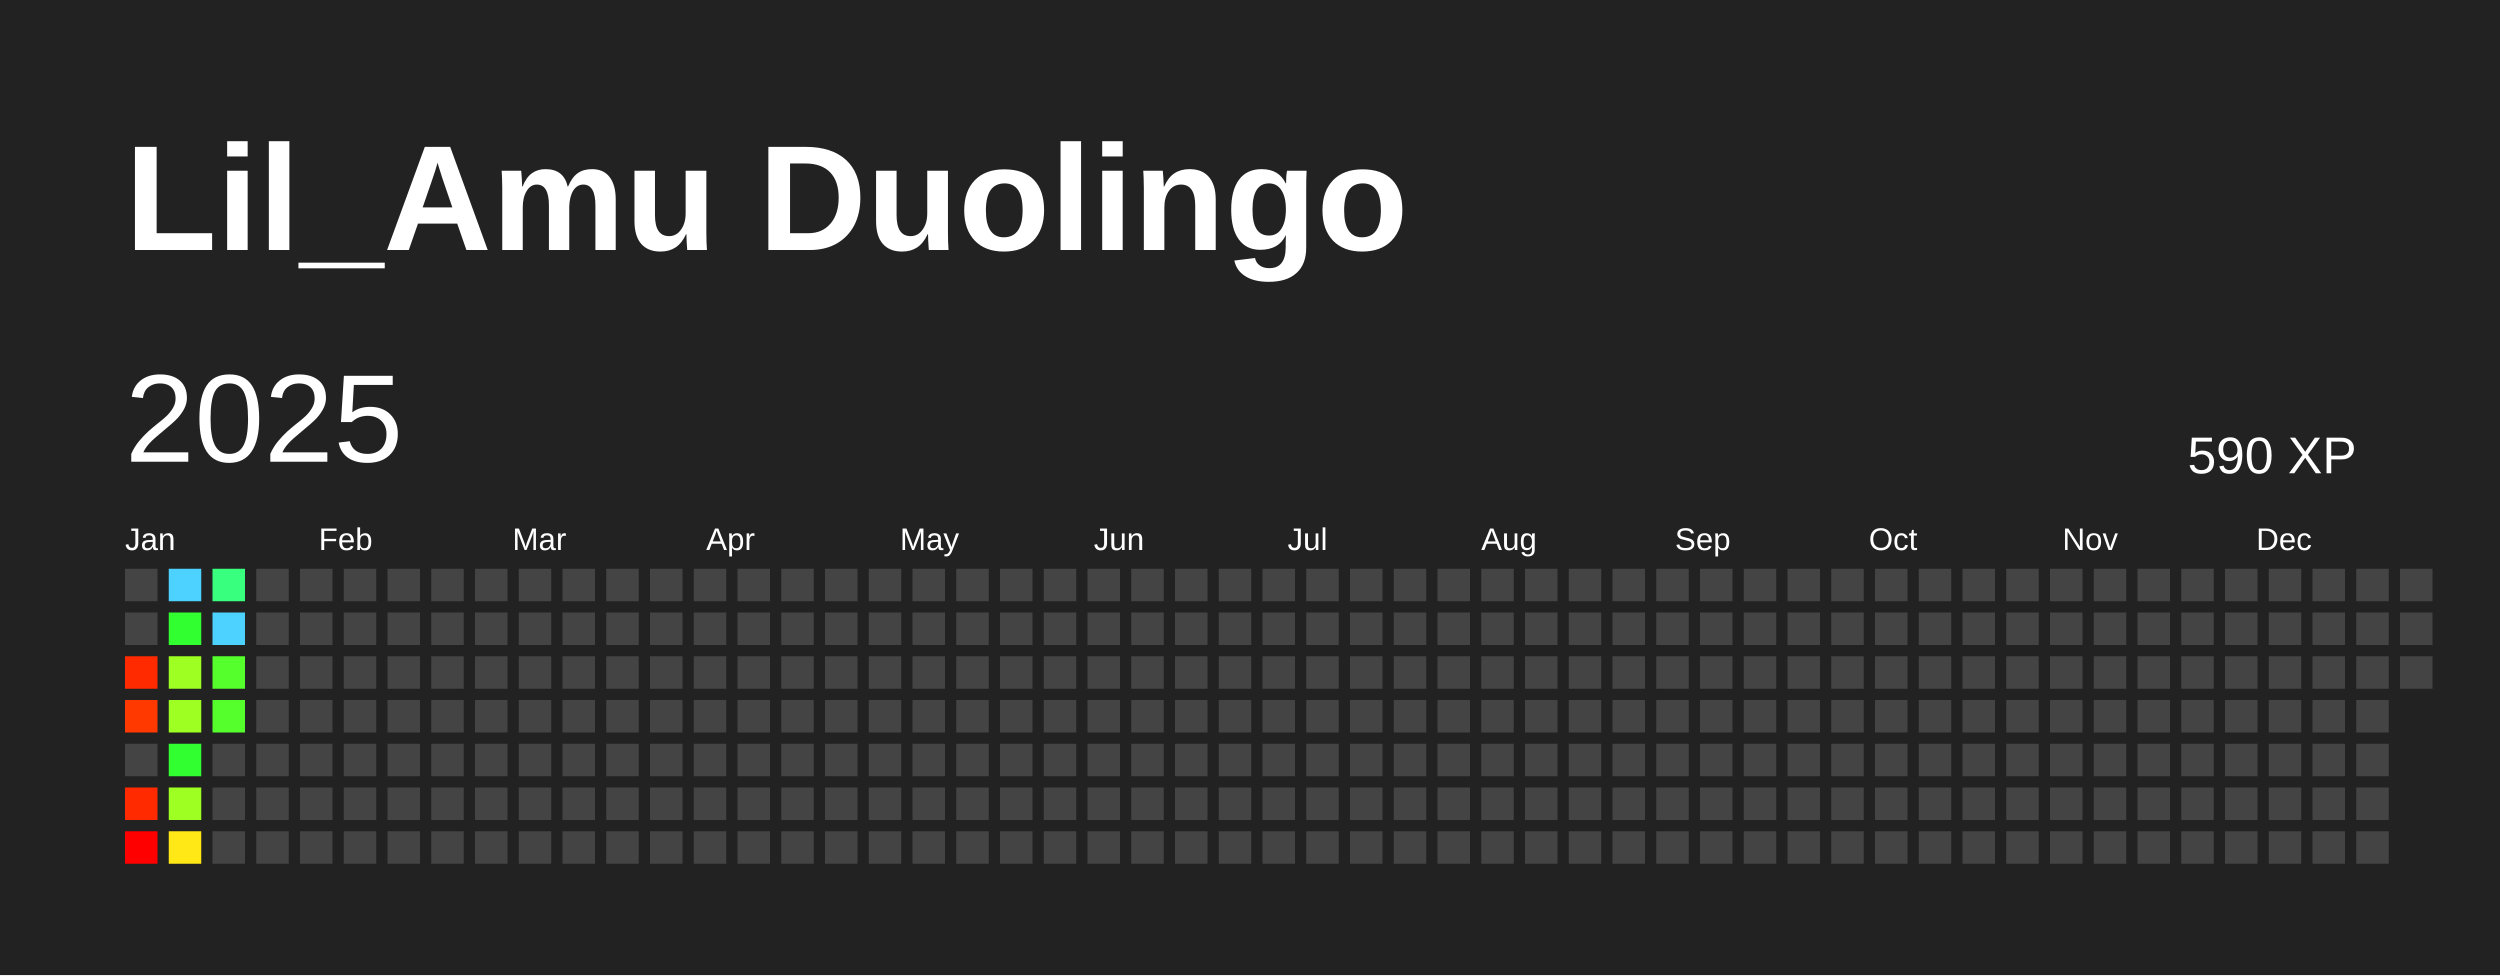
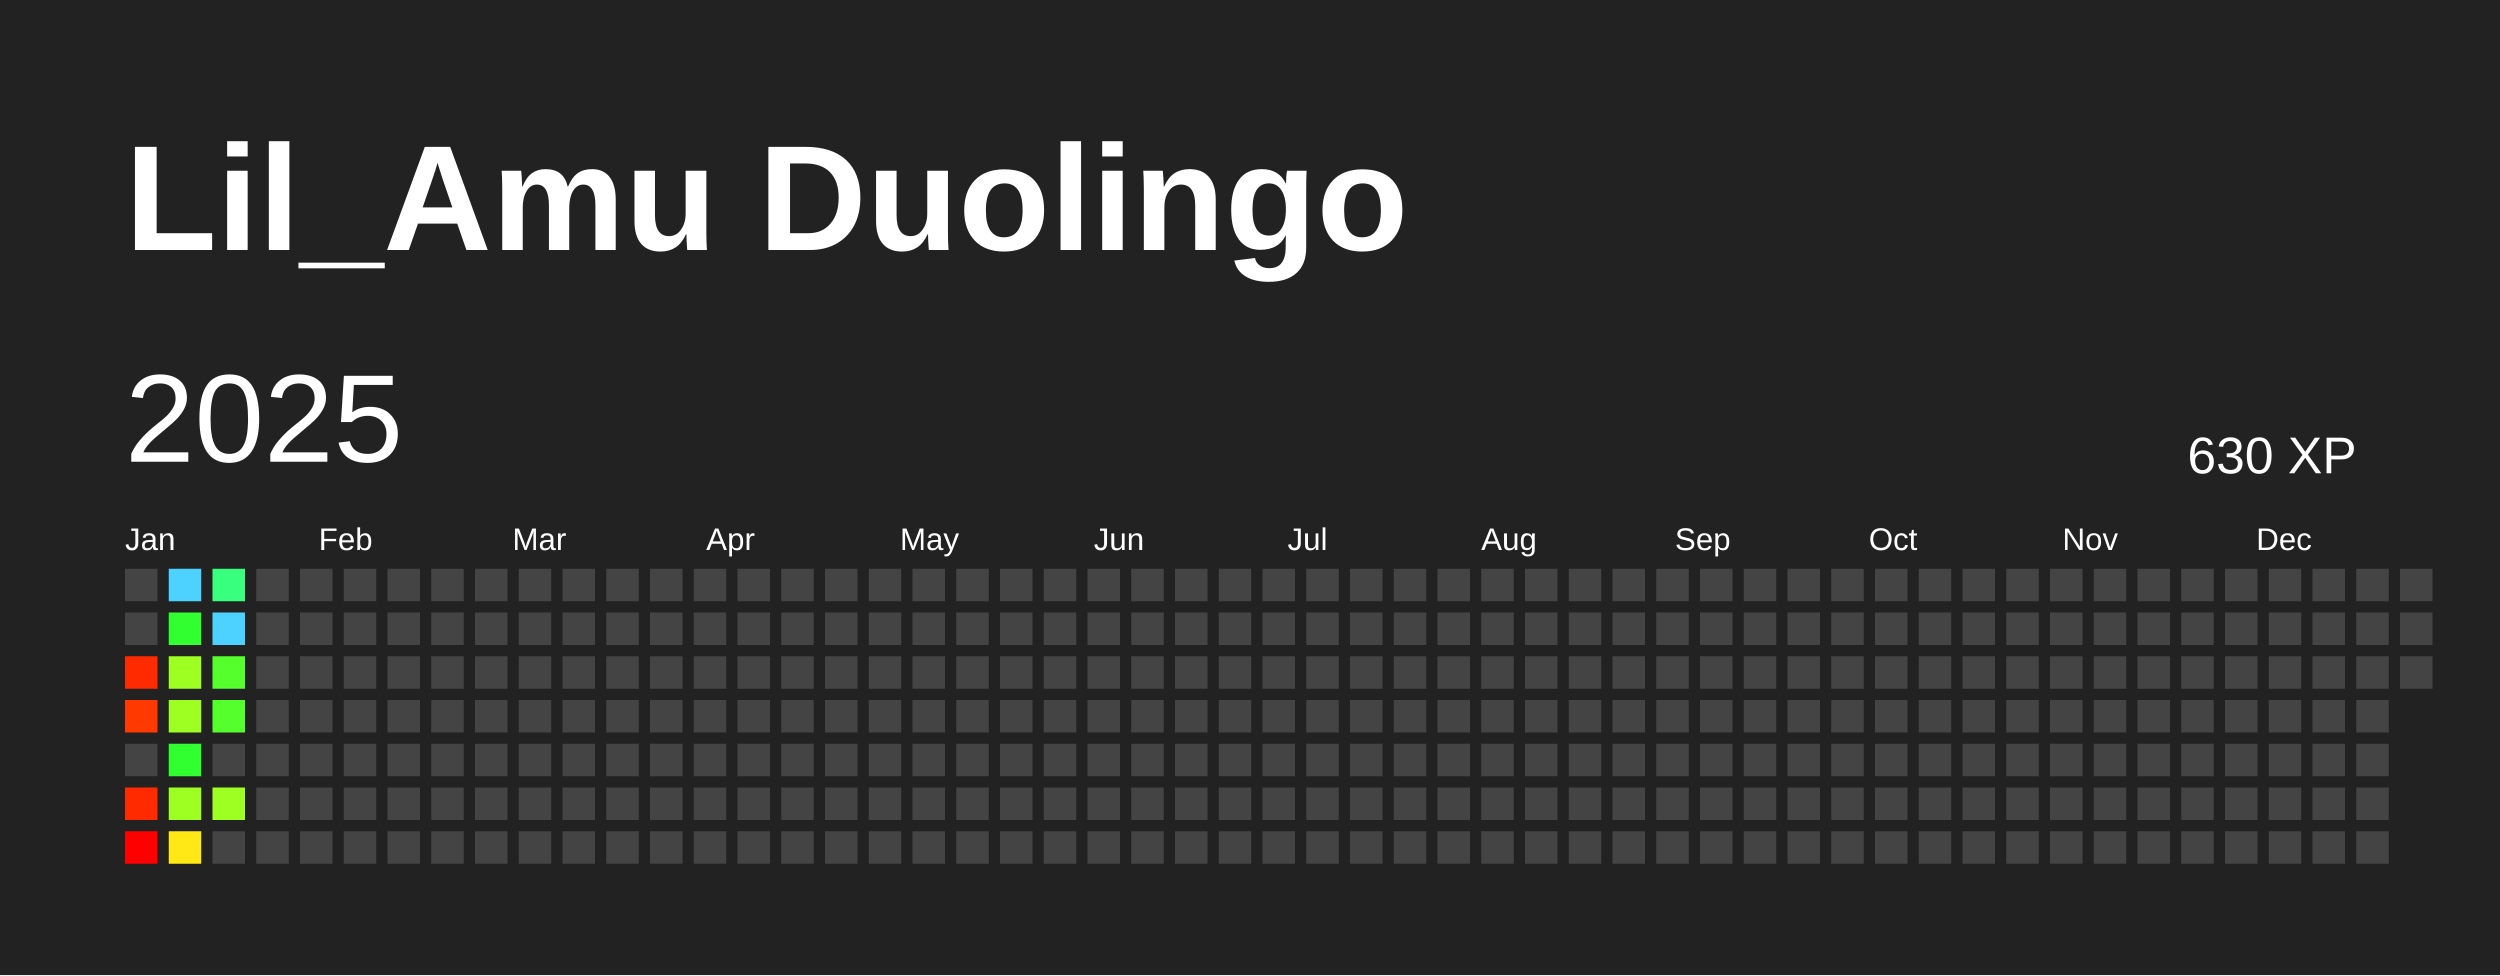
<svg xmlns="http://www.w3.org/2000/svg" baseProfile="full" height="78mm" version="1.1" viewBox="0,0,200,78" width="200mm">
  <defs />
  <rect fill="#222222" height="78" width="200" x="0" y="0" />
  <text fill="#FFFFFF" style="font-size:12px; font-family:Arial; font-weight:bold;" x="10" y="20">Lil_Amu Duolingo</text>
  <text dominant-baseline="hanging" fill="#FFFFFF" style="font-size:10.0px; font-family:Arial;" x="10" y="30">2025</text>
-   <text dominant-baseline="hanging" fill="#FFFFFF" style="font-size:4.125px; font-family:Arial;" x="175" y="35">590 XP</text>
+   <text dominant-baseline="hanging" fill="#FFFFFF" style="font-size:4.125px; font-family:Arial;" x="175" y="35">630 XP</text>
  <text fill="#FFFFFF" style="font-size:2.5px; font-family:Arial" x="10.0" y="44">Jan</text>
  <text fill="#FFFFFF" style="font-size:2.5px; font-family:Arial" x="25.5" y="44">Feb</text>
  <text fill="#FFFFFF" style="font-size:2.5px; font-family:Arial" x="41.0" y="44">Mar</text>
  <text fill="#FFFFFF" style="font-size:2.5px; font-family:Arial" x="56.5" y="44">Apr</text>
  <text fill="#FFFFFF" style="font-size:2.5px; font-family:Arial" x="72.0" y="44">May</text>
  <text fill="#FFFFFF" style="font-size:2.5px; font-family:Arial" x="87.5" y="44">Jun</text>
  <text fill="#FFFFFF" style="font-size:2.5px; font-family:Arial" x="103.0" y="44">Jul</text>
  <text fill="#FFFFFF" style="font-size:2.5px; font-family:Arial" x="118.5" y="44">Aug</text>
  <text fill="#FFFFFF" style="font-size:2.5px; font-family:Arial" x="134.0" y="44">Sep</text>
  <text fill="#FFFFFF" style="font-size:2.5px; font-family:Arial" x="149.5" y="44">Oct</text>
  <text fill="#FFFFFF" style="font-size:2.5px; font-family:Arial" x="165.0" y="44">Nov</text>
  <text fill="#FFFFFF" style="font-size:2.5px; font-family:Arial" x="180.5" y="44">Dec</text>
  <rect fill="#444444" height="2.6" width="2.6" x="10.0" y="45.5" />
  <rect fill="#444444" height="2.6" width="2.6" x="10.0" y="49.0" />
  <rect fill="#ff2a00" height="2.6" width="2.6" x="10.0" y="52.5" />
  <rect fill="#ff3900" height="2.6" width="2.6" x="10.0" y="56.0" />
  <rect fill="#444444" height="2.6" width="2.6" x="10.0" y="59.5" />
  <rect fill="#ff2a00" height="2.6" width="2.6" x="10.0" y="63.0" />
  <rect fill="red" height="2.6" width="2.6" x="10.0" y="66.5" />
  <rect fill="#4dd2ff" height="2.6" width="2.6" x="13.5" y="45.5" />
  <rect fill="#32ff2f" height="2.6" width="2.6" x="13.5" y="49.0" />
  <rect fill="#9dff22" height="2.6" width="2.6" x="13.5" y="52.5" />
  <rect fill="#9dff22" height="2.6" width="2.6" x="13.5" y="56.0" />
  <rect fill="#32ff2f" height="2.6" width="2.6" x="13.5" y="59.5" />
  <rect fill="#9dff22" height="2.6" width="2.6" x="13.5" y="63.0" />
  <rect fill="#ffe815" height="2.6" width="2.6" x="13.5" y="66.5" />
  <rect fill="#38ff7d" height="2.6" width="2.6" x="17.0" y="45.5" />
  <rect fill="#4dd2ff" height="2.6" width="2.6" x="17.0" y="49.0" />
  <rect fill="#54ff2b" height="2.6" width="2.6" x="17.0" y="52.5" />
  <rect fill="#54ff2b" height="2.6" width="2.6" x="17.0" y="56.0" />
  <rect fill="#444444" height="2.6" width="2.6" x="17.0" y="59.5" />
-   <rect fill="#444444" height="2.6" width="2.6" x="17.0" y="63.0" />
+   <rect fill="#9dff22" height="2.6" width="2.6" x="17.0" y="63.0" />
  <rect fill="#444444" height="2.6" width="2.6" x="17.0" y="66.5" />
  <rect fill="#444444" height="2.6" width="2.6" x="20.5" y="45.5" />
  <rect fill="#444444" height="2.6" width="2.6" x="20.5" y="49.0" />
  <rect fill="#444444" height="2.6" width="2.6" x="20.5" y="52.5" />
  <rect fill="#444444" height="2.6" width="2.6" x="20.5" y="56.0" />
  <rect fill="#444444" height="2.6" width="2.6" x="20.5" y="59.5" />
  <rect fill="#444444" height="2.6" width="2.6" x="20.5" y="63.0" />
  <rect fill="#444444" height="2.6" width="2.6" x="20.5" y="66.5" />
  <rect fill="#444444" height="2.6" width="2.6" x="24.0" y="45.5" />
  <rect fill="#444444" height="2.6" width="2.6" x="24.0" y="49.0" />
  <rect fill="#444444" height="2.6" width="2.6" x="24.0" y="52.5" />
  <rect fill="#444444" height="2.6" width="2.6" x="24.0" y="56.0" />
  <rect fill="#444444" height="2.6" width="2.6" x="24.0" y="59.5" />
  <rect fill="#444444" height="2.6" width="2.6" x="24.0" y="63.0" />
  <rect fill="#444444" height="2.6" width="2.6" x="24.0" y="66.5" />
  <rect fill="#444444" height="2.6" width="2.6" x="27.5" y="45.5" />
  <rect fill="#444444" height="2.6" width="2.6" x="27.5" y="49.0" />
  <rect fill="#444444" height="2.6" width="2.6" x="27.5" y="52.5" />
  <rect fill="#444444" height="2.6" width="2.6" x="27.5" y="56.0" />
  <rect fill="#444444" height="2.6" width="2.6" x="27.5" y="59.5" />
  <rect fill="#444444" height="2.6" width="2.6" x="27.5" y="63.0" />
  <rect fill="#444444" height="2.6" width="2.6" x="27.5" y="66.5" />
  <rect fill="#444444" height="2.6" width="2.6" x="31.0" y="45.5" />
  <rect fill="#444444" height="2.6" width="2.6" x="31.0" y="49.0" />
  <rect fill="#444444" height="2.6" width="2.6" x="31.0" y="52.5" />
  <rect fill="#444444" height="2.6" width="2.6" x="31.0" y="56.0" />
  <rect fill="#444444" height="2.6" width="2.6" x="31.0" y="59.5" />
  <rect fill="#444444" height="2.6" width="2.6" x="31.0" y="63.0" />
  <rect fill="#444444" height="2.6" width="2.6" x="31.0" y="66.5" />
  <rect fill="#444444" height="2.6" width="2.6" x="34.5" y="45.5" />
  <rect fill="#444444" height="2.6" width="2.6" x="34.5" y="49.0" />
  <rect fill="#444444" height="2.6" width="2.6" x="34.5" y="52.5" />
  <rect fill="#444444" height="2.6" width="2.6" x="34.5" y="56.0" />
  <rect fill="#444444" height="2.6" width="2.6" x="34.5" y="59.5" />
  <rect fill="#444444" height="2.6" width="2.6" x="34.5" y="63.0" />
  <rect fill="#444444" height="2.6" width="2.6" x="34.5" y="66.5" />
  <rect fill="#444444" height="2.6" width="2.6" x="38.0" y="45.5" />
  <rect fill="#444444" height="2.6" width="2.6" x="38.0" y="49.0" />
  <rect fill="#444444" height="2.6" width="2.6" x="38.0" y="52.5" />
  <rect fill="#444444" height="2.6" width="2.6" x="38.0" y="56.0" />
  <rect fill="#444444" height="2.6" width="2.6" x="38.0" y="59.5" />
  <rect fill="#444444" height="2.6" width="2.6" x="38.0" y="63.0" />
  <rect fill="#444444" height="2.6" width="2.6" x="38.0" y="66.5" />
  <rect fill="#444444" height="2.6" width="2.6" x="41.5" y="45.5" />
  <rect fill="#444444" height="2.6" width="2.6" x="41.5" y="49.0" />
  <rect fill="#444444" height="2.6" width="2.6" x="41.5" y="52.5" />
  <rect fill="#444444" height="2.6" width="2.6" x="41.5" y="56.0" />
  <rect fill="#444444" height="2.6" width="2.6" x="41.5" y="59.5" />
  <rect fill="#444444" height="2.6" width="2.6" x="41.5" y="63.0" />
  <rect fill="#444444" height="2.6" width="2.6" x="41.5" y="66.5" />
  <rect fill="#444444" height="2.6" width="2.6" x="45.0" y="45.5" />
  <rect fill="#444444" height="2.6" width="2.6" x="45.0" y="49.0" />
  <rect fill="#444444" height="2.6" width="2.6" x="45.0" y="52.5" />
  <rect fill="#444444" height="2.6" width="2.6" x="45.0" y="56.0" />
  <rect fill="#444444" height="2.6" width="2.6" x="45.0" y="59.5" />
  <rect fill="#444444" height="2.6" width="2.6" x="45.0" y="63.0" />
  <rect fill="#444444" height="2.6" width="2.6" x="45.0" y="66.5" />
  <rect fill="#444444" height="2.6" width="2.6" x="48.5" y="45.5" />
  <rect fill="#444444" height="2.6" width="2.6" x="48.5" y="49.0" />
  <rect fill="#444444" height="2.6" width="2.6" x="48.5" y="52.5" />
  <rect fill="#444444" height="2.6" width="2.6" x="48.5" y="56.0" />
  <rect fill="#444444" height="2.6" width="2.6" x="48.5" y="59.5" />
  <rect fill="#444444" height="2.6" width="2.6" x="48.5" y="63.0" />
  <rect fill="#444444" height="2.6" width="2.6" x="48.5" y="66.5" />
  <rect fill="#444444" height="2.6" width="2.6" x="52.0" y="45.5" />
  <rect fill="#444444" height="2.6" width="2.6" x="52.0" y="49.0" />
  <rect fill="#444444" height="2.6" width="2.6" x="52.0" y="52.5" />
  <rect fill="#444444" height="2.6" width="2.6" x="52.0" y="56.0" />
  <rect fill="#444444" height="2.6" width="2.6" x="52.0" y="59.5" />
  <rect fill="#444444" height="2.6" width="2.6" x="52.0" y="63.0" />
  <rect fill="#444444" height="2.6" width="2.6" x="52.0" y="66.5" />
  <rect fill="#444444" height="2.6" width="2.6" x="55.5" y="45.5" />
  <rect fill="#444444" height="2.6" width="2.6" x="55.5" y="49.0" />
  <rect fill="#444444" height="2.6" width="2.6" x="55.5" y="52.5" />
  <rect fill="#444444" height="2.6" width="2.6" x="55.5" y="56.0" />
  <rect fill="#444444" height="2.6" width="2.6" x="55.5" y="59.5" />
  <rect fill="#444444" height="2.6" width="2.6" x="55.5" y="63.0" />
  <rect fill="#444444" height="2.6" width="2.6" x="55.5" y="66.5" />
  <rect fill="#444444" height="2.6" width="2.6" x="59.0" y="45.5" />
  <rect fill="#444444" height="2.6" width="2.6" x="59.0" y="49.0" />
  <rect fill="#444444" height="2.6" width="2.6" x="59.0" y="52.5" />
  <rect fill="#444444" height="2.6" width="2.6" x="59.0" y="56.0" />
  <rect fill="#444444" height="2.6" width="2.6" x="59.0" y="59.5" />
  <rect fill="#444444" height="2.6" width="2.6" x="59.0" y="63.0" />
  <rect fill="#444444" height="2.6" width="2.6" x="59.0" y="66.5" />
  <rect fill="#444444" height="2.6" width="2.6" x="62.5" y="45.5" />
  <rect fill="#444444" height="2.6" width="2.6" x="62.5" y="49.0" />
  <rect fill="#444444" height="2.6" width="2.6" x="62.5" y="52.5" />
  <rect fill="#444444" height="2.6" width="2.6" x="62.5" y="56.0" />
  <rect fill="#444444" height="2.6" width="2.6" x="62.5" y="59.5" />
  <rect fill="#444444" height="2.6" width="2.6" x="62.5" y="63.0" />
  <rect fill="#444444" height="2.6" width="2.6" x="62.5" y="66.5" />
  <rect fill="#444444" height="2.6" width="2.6" x="66.0" y="45.5" />
  <rect fill="#444444" height="2.6" width="2.6" x="66.0" y="49.0" />
  <rect fill="#444444" height="2.6" width="2.6" x="66.0" y="52.5" />
  <rect fill="#444444" height="2.6" width="2.6" x="66.0" y="56.0" />
  <rect fill="#444444" height="2.6" width="2.6" x="66.0" y="59.5" />
  <rect fill="#444444" height="2.6" width="2.6" x="66.0" y="63.0" />
  <rect fill="#444444" height="2.6" width="2.6" x="66.0" y="66.5" />
  <rect fill="#444444" height="2.6" width="2.6" x="69.5" y="45.5" />
  <rect fill="#444444" height="2.6" width="2.6" x="69.5" y="49.0" />
  <rect fill="#444444" height="2.6" width="2.6" x="69.5" y="52.5" />
  <rect fill="#444444" height="2.6" width="2.6" x="69.5" y="56.0" />
  <rect fill="#444444" height="2.6" width="2.6" x="69.5" y="59.5" />
  <rect fill="#444444" height="2.6" width="2.6" x="69.5" y="63.0" />
  <rect fill="#444444" height="2.6" width="2.6" x="69.5" y="66.5" />
  <rect fill="#444444" height="2.6" width="2.6" x="73.0" y="45.5" />
  <rect fill="#444444" height="2.6" width="2.6" x="73.0" y="49.0" />
  <rect fill="#444444" height="2.6" width="2.6" x="73.0" y="52.5" />
  <rect fill="#444444" height="2.6" width="2.6" x="73.0" y="56.0" />
  <rect fill="#444444" height="2.6" width="2.6" x="73.0" y="59.5" />
  <rect fill="#444444" height="2.6" width="2.6" x="73.0" y="63.0" />
  <rect fill="#444444" height="2.6" width="2.6" x="73.0" y="66.5" />
  <rect fill="#444444" height="2.6" width="2.6" x="76.5" y="45.5" />
  <rect fill="#444444" height="2.6" width="2.6" x="76.5" y="49.0" />
  <rect fill="#444444" height="2.6" width="2.6" x="76.5" y="52.5" />
  <rect fill="#444444" height="2.6" width="2.6" x="76.5" y="56.0" />
  <rect fill="#444444" height="2.6" width="2.6" x="76.5" y="59.5" />
  <rect fill="#444444" height="2.6" width="2.6" x="76.5" y="63.0" />
  <rect fill="#444444" height="2.6" width="2.6" x="76.5" y="66.5" />
  <rect fill="#444444" height="2.6" width="2.6" x="80.0" y="45.5" />
  <rect fill="#444444" height="2.6" width="2.6" x="80.0" y="49.0" />
  <rect fill="#444444" height="2.6" width="2.6" x="80.0" y="52.5" />
  <rect fill="#444444" height="2.6" width="2.6" x="80.0" y="56.0" />
  <rect fill="#444444" height="2.6" width="2.6" x="80.0" y="59.5" />
  <rect fill="#444444" height="2.6" width="2.6" x="80.0" y="63.0" />
  <rect fill="#444444" height="2.6" width="2.6" x="80.0" y="66.5" />
  <rect fill="#444444" height="2.6" width="2.6" x="83.5" y="45.5" />
  <rect fill="#444444" height="2.6" width="2.6" x="83.5" y="49.0" />
  <rect fill="#444444" height="2.6" width="2.6" x="83.5" y="52.5" />
  <rect fill="#444444" height="2.6" width="2.6" x="83.5" y="56.0" />
  <rect fill="#444444" height="2.6" width="2.6" x="83.5" y="59.5" />
  <rect fill="#444444" height="2.6" width="2.6" x="83.5" y="63.0" />
  <rect fill="#444444" height="2.6" width="2.6" x="83.5" y="66.5" />
  <rect fill="#444444" height="2.6" width="2.6" x="87.0" y="45.5" />
  <rect fill="#444444" height="2.6" width="2.6" x="87.0" y="49.0" />
  <rect fill="#444444" height="2.6" width="2.6" x="87.0" y="52.5" />
  <rect fill="#444444" height="2.6" width="2.6" x="87.0" y="56.0" />
  <rect fill="#444444" height="2.6" width="2.6" x="87.0" y="59.5" />
  <rect fill="#444444" height="2.6" width="2.6" x="87.0" y="63.0" />
  <rect fill="#444444" height="2.6" width="2.6" x="87.0" y="66.5" />
  <rect fill="#444444" height="2.6" width="2.6" x="90.5" y="45.5" />
  <rect fill="#444444" height="2.6" width="2.6" x="90.5" y="49.0" />
  <rect fill="#444444" height="2.6" width="2.6" x="90.5" y="52.5" />
  <rect fill="#444444" height="2.6" width="2.6" x="90.5" y="56.0" />
  <rect fill="#444444" height="2.6" width="2.6" x="90.5" y="59.5" />
  <rect fill="#444444" height="2.6" width="2.6" x="90.5" y="63.0" />
  <rect fill="#444444" height="2.6" width="2.6" x="90.5" y="66.5" />
  <rect fill="#444444" height="2.6" width="2.6" x="94.0" y="45.5" />
  <rect fill="#444444" height="2.6" width="2.6" x="94.0" y="49.0" />
  <rect fill="#444444" height="2.6" width="2.6" x="94.0" y="52.5" />
  <rect fill="#444444" height="2.6" width="2.6" x="94.0" y="56.0" />
  <rect fill="#444444" height="2.6" width="2.6" x="94.0" y="59.5" />
  <rect fill="#444444" height="2.6" width="2.6" x="94.0" y="63.0" />
  <rect fill="#444444" height="2.6" width="2.6" x="94.0" y="66.5" />
  <rect fill="#444444" height="2.6" width="2.6" x="97.5" y="45.5" />
  <rect fill="#444444" height="2.6" width="2.6" x="97.5" y="49.0" />
  <rect fill="#444444" height="2.6" width="2.6" x="97.5" y="52.5" />
  <rect fill="#444444" height="2.6" width="2.6" x="97.5" y="56.0" />
  <rect fill="#444444" height="2.6" width="2.6" x="97.5" y="59.5" />
  <rect fill="#444444" height="2.6" width="2.6" x="97.5" y="63.0" />
  <rect fill="#444444" height="2.6" width="2.6" x="97.5" y="66.5" />
  <rect fill="#444444" height="2.6" width="2.6" x="101.0" y="45.5" />
  <rect fill="#444444" height="2.6" width="2.6" x="101.0" y="49.0" />
  <rect fill="#444444" height="2.6" width="2.6" x="101.0" y="52.5" />
  <rect fill="#444444" height="2.6" width="2.6" x="101.0" y="56.0" />
  <rect fill="#444444" height="2.6" width="2.6" x="101.0" y="59.5" />
  <rect fill="#444444" height="2.6" width="2.6" x="101.0" y="63.0" />
  <rect fill="#444444" height="2.6" width="2.6" x="101.0" y="66.5" />
  <rect fill="#444444" height="2.6" width="2.6" x="104.5" y="45.5" />
  <rect fill="#444444" height="2.6" width="2.6" x="104.5" y="49.0" />
  <rect fill="#444444" height="2.6" width="2.6" x="104.5" y="52.5" />
  <rect fill="#444444" height="2.6" width="2.6" x="104.5" y="56.0" />
  <rect fill="#444444" height="2.6" width="2.6" x="104.5" y="59.5" />
  <rect fill="#444444" height="2.6" width="2.6" x="104.5" y="63.0" />
  <rect fill="#444444" height="2.6" width="2.6" x="104.5" y="66.5" />
  <rect fill="#444444" height="2.6" width="2.6" x="108.0" y="45.5" />
  <rect fill="#444444" height="2.6" width="2.6" x="108.0" y="49.0" />
  <rect fill="#444444" height="2.6" width="2.6" x="108.0" y="52.5" />
  <rect fill="#444444" height="2.6" width="2.6" x="108.0" y="56.0" />
  <rect fill="#444444" height="2.6" width="2.6" x="108.0" y="59.5" />
  <rect fill="#444444" height="2.6" width="2.6" x="108.0" y="63.0" />
  <rect fill="#444444" height="2.6" width="2.6" x="108.0" y="66.5" />
  <rect fill="#444444" height="2.6" width="2.6" x="111.5" y="45.5" />
  <rect fill="#444444" height="2.6" width="2.6" x="111.5" y="49.0" />
  <rect fill="#444444" height="2.6" width="2.6" x="111.5" y="52.5" />
  <rect fill="#444444" height="2.6" width="2.6" x="111.5" y="56.0" />
  <rect fill="#444444" height="2.6" width="2.6" x="111.5" y="59.5" />
  <rect fill="#444444" height="2.6" width="2.6" x="111.5" y="63.0" />
  <rect fill="#444444" height="2.6" width="2.6" x="111.5" y="66.5" />
  <rect fill="#444444" height="2.6" width="2.6" x="115.0" y="45.5" />
  <rect fill="#444444" height="2.6" width="2.6" x="115.0" y="49.0" />
  <rect fill="#444444" height="2.6" width="2.6" x="115.0" y="52.5" />
  <rect fill="#444444" height="2.6" width="2.6" x="115.0" y="56.0" />
  <rect fill="#444444" height="2.6" width="2.6" x="115.0" y="59.5" />
  <rect fill="#444444" height="2.6" width="2.6" x="115.0" y="63.0" />
  <rect fill="#444444" height="2.6" width="2.6" x="115.0" y="66.5" />
  <rect fill="#444444" height="2.6" width="2.6" x="118.5" y="45.5" />
  <rect fill="#444444" height="2.6" width="2.6" x="118.5" y="49.0" />
  <rect fill="#444444" height="2.6" width="2.6" x="118.5" y="52.5" />
  <rect fill="#444444" height="2.6" width="2.6" x="118.5" y="56.0" />
  <rect fill="#444444" height="2.6" width="2.6" x="118.5" y="59.5" />
  <rect fill="#444444" height="2.6" width="2.6" x="118.5" y="63.0" />
  <rect fill="#444444" height="2.6" width="2.6" x="118.5" y="66.5" />
  <rect fill="#444444" height="2.6" width="2.6" x="122.0" y="45.5" />
  <rect fill="#444444" height="2.6" width="2.6" x="122.0" y="49.0" />
  <rect fill="#444444" height="2.6" width="2.6" x="122.0" y="52.5" />
  <rect fill="#444444" height="2.6" width="2.6" x="122.0" y="56.0" />
  <rect fill="#444444" height="2.6" width="2.6" x="122.0" y="59.5" />
  <rect fill="#444444" height="2.6" width="2.6" x="122.0" y="63.0" />
  <rect fill="#444444" height="2.6" width="2.6" x="122.0" y="66.5" />
  <rect fill="#444444" height="2.6" width="2.6" x="125.5" y="45.5" />
  <rect fill="#444444" height="2.6" width="2.6" x="125.5" y="49.0" />
  <rect fill="#444444" height="2.6" width="2.6" x="125.5" y="52.5" />
  <rect fill="#444444" height="2.6" width="2.6" x="125.5" y="56.0" />
  <rect fill="#444444" height="2.6" width="2.6" x="125.5" y="59.5" />
  <rect fill="#444444" height="2.6" width="2.6" x="125.5" y="63.0" />
  <rect fill="#444444" height="2.6" width="2.6" x="125.5" y="66.5" />
  <rect fill="#444444" height="2.6" width="2.6" x="129.0" y="45.5" />
  <rect fill="#444444" height="2.6" width="2.6" x="129.0" y="49.0" />
  <rect fill="#444444" height="2.6" width="2.6" x="129.0" y="52.5" />
  <rect fill="#444444" height="2.6" width="2.6" x="129.0" y="56.0" />
  <rect fill="#444444" height="2.6" width="2.6" x="129.0" y="59.5" />
  <rect fill="#444444" height="2.6" width="2.6" x="129.0" y="63.0" />
  <rect fill="#444444" height="2.6" width="2.6" x="129.0" y="66.5" />
  <rect fill="#444444" height="2.6" width="2.6" x="132.5" y="45.5" />
  <rect fill="#444444" height="2.6" width="2.6" x="132.5" y="49.0" />
  <rect fill="#444444" height="2.6" width="2.6" x="132.5" y="52.5" />
  <rect fill="#444444" height="2.6" width="2.6" x="132.5" y="56.0" />
  <rect fill="#444444" height="2.6" width="2.6" x="132.5" y="59.5" />
  <rect fill="#444444" height="2.6" width="2.6" x="132.5" y="63.0" />
  <rect fill="#444444" height="2.6" width="2.6" x="132.5" y="66.5" />
  <rect fill="#444444" height="2.6" width="2.6" x="136.0" y="45.5" />
  <rect fill="#444444" height="2.6" width="2.6" x="136.0" y="49.0" />
  <rect fill="#444444" height="2.6" width="2.6" x="136.0" y="52.5" />
  <rect fill="#444444" height="2.6" width="2.6" x="136.0" y="56.0" />
  <rect fill="#444444" height="2.6" width="2.6" x="136.0" y="59.5" />
  <rect fill="#444444" height="2.6" width="2.6" x="136.0" y="63.0" />
  <rect fill="#444444" height="2.6" width="2.6" x="136.0" y="66.5" />
  <rect fill="#444444" height="2.6" width="2.6" x="139.5" y="45.5" />
  <rect fill="#444444" height="2.6" width="2.6" x="139.5" y="49.0" />
  <rect fill="#444444" height="2.6" width="2.6" x="139.5" y="52.5" />
  <rect fill="#444444" height="2.6" width="2.6" x="139.5" y="56.0" />
  <rect fill="#444444" height="2.6" width="2.6" x="139.5" y="59.5" />
  <rect fill="#444444" height="2.6" width="2.6" x="139.5" y="63.0" />
  <rect fill="#444444" height="2.6" width="2.6" x="139.5" y="66.5" />
  <rect fill="#444444" height="2.6" width="2.6" x="143.0" y="45.5" />
  <rect fill="#444444" height="2.6" width="2.6" x="143.0" y="49.0" />
  <rect fill="#444444" height="2.6" width="2.6" x="143.0" y="52.5" />
  <rect fill="#444444" height="2.6" width="2.6" x="143.0" y="56.0" />
  <rect fill="#444444" height="2.6" width="2.6" x="143.0" y="59.5" />
  <rect fill="#444444" height="2.6" width="2.6" x="143.0" y="63.0" />
  <rect fill="#444444" height="2.6" width="2.6" x="143.0" y="66.5" />
  <rect fill="#444444" height="2.6" width="2.6" x="146.5" y="45.5" />
  <rect fill="#444444" height="2.6" width="2.6" x="146.5" y="49.0" />
  <rect fill="#444444" height="2.6" width="2.6" x="146.5" y="52.5" />
  <rect fill="#444444" height="2.6" width="2.6" x="146.5" y="56.0" />
  <rect fill="#444444" height="2.6" width="2.6" x="146.5" y="59.5" />
  <rect fill="#444444" height="2.6" width="2.6" x="146.5" y="63.0" />
  <rect fill="#444444" height="2.6" width="2.6" x="146.5" y="66.5" />
  <rect fill="#444444" height="2.6" width="2.6" x="150.0" y="45.5" />
  <rect fill="#444444" height="2.6" width="2.6" x="150.0" y="49.0" />
  <rect fill="#444444" height="2.6" width="2.6" x="150.0" y="52.5" />
  <rect fill="#444444" height="2.6" width="2.6" x="150.0" y="56.0" />
  <rect fill="#444444" height="2.6" width="2.6" x="150.0" y="59.5" />
  <rect fill="#444444" height="2.6" width="2.6" x="150.0" y="63.0" />
  <rect fill="#444444" height="2.6" width="2.6" x="150.0" y="66.5" />
  <rect fill="#444444" height="2.6" width="2.6" x="153.5" y="45.5" />
  <rect fill="#444444" height="2.6" width="2.6" x="153.5" y="49.0" />
  <rect fill="#444444" height="2.6" width="2.6" x="153.5" y="52.5" />
  <rect fill="#444444" height="2.6" width="2.6" x="153.5" y="56.0" />
  <rect fill="#444444" height="2.6" width="2.6" x="153.5" y="59.5" />
  <rect fill="#444444" height="2.6" width="2.6" x="153.5" y="63.0" />
  <rect fill="#444444" height="2.6" width="2.6" x="153.5" y="66.5" />
  <rect fill="#444444" height="2.6" width="2.6" x="157.0" y="45.5" />
  <rect fill="#444444" height="2.6" width="2.6" x="157.0" y="49.0" />
  <rect fill="#444444" height="2.6" width="2.6" x="157.0" y="52.5" />
  <rect fill="#444444" height="2.6" width="2.6" x="157.0" y="56.0" />
  <rect fill="#444444" height="2.6" width="2.6" x="157.0" y="59.5" />
  <rect fill="#444444" height="2.6" width="2.6" x="157.0" y="63.0" />
  <rect fill="#444444" height="2.6" width="2.6" x="157.0" y="66.5" />
  <rect fill="#444444" height="2.6" width="2.6" x="160.5" y="45.5" />
  <rect fill="#444444" height="2.6" width="2.6" x="160.5" y="49.0" />
  <rect fill="#444444" height="2.6" width="2.6" x="160.5" y="52.5" />
  <rect fill="#444444" height="2.6" width="2.6" x="160.5" y="56.0" />
  <rect fill="#444444" height="2.6" width="2.6" x="160.5" y="59.5" />
  <rect fill="#444444" height="2.6" width="2.6" x="160.5" y="63.0" />
  <rect fill="#444444" height="2.6" width="2.6" x="160.5" y="66.5" />
  <rect fill="#444444" height="2.6" width="2.6" x="164.0" y="45.5" />
  <rect fill="#444444" height="2.6" width="2.6" x="164.0" y="49.0" />
  <rect fill="#444444" height="2.6" width="2.6" x="164.0" y="52.5" />
  <rect fill="#444444" height="2.6" width="2.6" x="164.0" y="56.0" />
  <rect fill="#444444" height="2.6" width="2.6" x="164.0" y="59.5" />
  <rect fill="#444444" height="2.6" width="2.6" x="164.0" y="63.0" />
  <rect fill="#444444" height="2.6" width="2.6" x="164.0" y="66.5" />
  <rect fill="#444444" height="2.6" width="2.6" x="167.5" y="45.5" />
  <rect fill="#444444" height="2.6" width="2.6" x="167.5" y="49.0" />
  <rect fill="#444444" height="2.6" width="2.6" x="167.5" y="52.5" />
  <rect fill="#444444" height="2.6" width="2.6" x="167.5" y="56.0" />
  <rect fill="#444444" height="2.6" width="2.6" x="167.5" y="59.5" />
  <rect fill="#444444" height="2.6" width="2.6" x="167.5" y="63.0" />
  <rect fill="#444444" height="2.6" width="2.6" x="167.5" y="66.5" />
  <rect fill="#444444" height="2.6" width="2.6" x="171.0" y="45.5" />
  <rect fill="#444444" height="2.6" width="2.6" x="171.0" y="49.0" />
  <rect fill="#444444" height="2.6" width="2.6" x="171.0" y="52.5" />
  <rect fill="#444444" height="2.6" width="2.6" x="171.0" y="56.0" />
  <rect fill="#444444" height="2.6" width="2.6" x="171.0" y="59.5" />
  <rect fill="#444444" height="2.6" width="2.6" x="171.0" y="63.0" />
  <rect fill="#444444" height="2.6" width="2.6" x="171.0" y="66.5" />
  <rect fill="#444444" height="2.6" width="2.6" x="174.5" y="45.5" />
  <rect fill="#444444" height="2.6" width="2.6" x="174.5" y="49.0" />
  <rect fill="#444444" height="2.6" width="2.6" x="174.5" y="52.5" />
  <rect fill="#444444" height="2.6" width="2.6" x="174.5" y="56.0" />
  <rect fill="#444444" height="2.6" width="2.6" x="174.5" y="59.5" />
  <rect fill="#444444" height="2.6" width="2.6" x="174.5" y="63.0" />
  <rect fill="#444444" height="2.6" width="2.6" x="174.5" y="66.5" />
  <rect fill="#444444" height="2.6" width="2.6" x="178.0" y="45.5" />
  <rect fill="#444444" height="2.6" width="2.6" x="178.0" y="49.0" />
  <rect fill="#444444" height="2.6" width="2.6" x="178.0" y="52.5" />
  <rect fill="#444444" height="2.6" width="2.6" x="178.0" y="56.0" />
  <rect fill="#444444" height="2.6" width="2.6" x="178.0" y="59.5" />
  <rect fill="#444444" height="2.6" width="2.6" x="178.0" y="63.0" />
  <rect fill="#444444" height="2.6" width="2.6" x="178.0" y="66.5" />
  <rect fill="#444444" height="2.6" width="2.6" x="181.5" y="45.5" />
  <rect fill="#444444" height="2.6" width="2.6" x="181.5" y="49.0" />
  <rect fill="#444444" height="2.6" width="2.6" x="181.5" y="52.5" />
  <rect fill="#444444" height="2.6" width="2.6" x="181.5" y="56.0" />
  <rect fill="#444444" height="2.6" width="2.6" x="181.5" y="59.5" />
  <rect fill="#444444" height="2.6" width="2.6" x="181.5" y="63.0" />
  <rect fill="#444444" height="2.6" width="2.6" x="181.5" y="66.5" />
  <rect fill="#444444" height="2.6" width="2.6" x="185.0" y="45.5" />
  <rect fill="#444444" height="2.6" width="2.6" x="185.0" y="49.0" />
  <rect fill="#444444" height="2.6" width="2.6" x="185.0" y="52.5" />
  <rect fill="#444444" height="2.6" width="2.6" x="185.0" y="56.0" />
  <rect fill="#444444" height="2.6" width="2.6" x="185.0" y="59.5" />
  <rect fill="#444444" height="2.6" width="2.6" x="185.0" y="63.0" />
  <rect fill="#444444" height="2.6" width="2.6" x="185.0" y="66.5" />
  <rect fill="#444444" height="2.6" width="2.6" x="188.5" y="45.5" />
  <rect fill="#444444" height="2.6" width="2.6" x="188.5" y="49.0" />
  <rect fill="#444444" height="2.6" width="2.6" x="188.5" y="52.5" />
  <rect fill="#444444" height="2.6" width="2.6" x="188.5" y="56.0" />
  <rect fill="#444444" height="2.6" width="2.6" x="188.5" y="59.5" />
  <rect fill="#444444" height="2.6" width="2.6" x="188.5" y="63.0" />
  <rect fill="#444444" height="2.6" width="2.6" x="188.5" y="66.5" />
  <rect fill="#444444" height="2.6" width="2.6" x="192.0" y="45.5" />
  <rect fill="#444444" height="2.6" width="2.6" x="192.0" y="49.0" />
  <rect fill="#444444" height="2.6" width="2.6" x="192.0" y="52.5" />
</svg>
